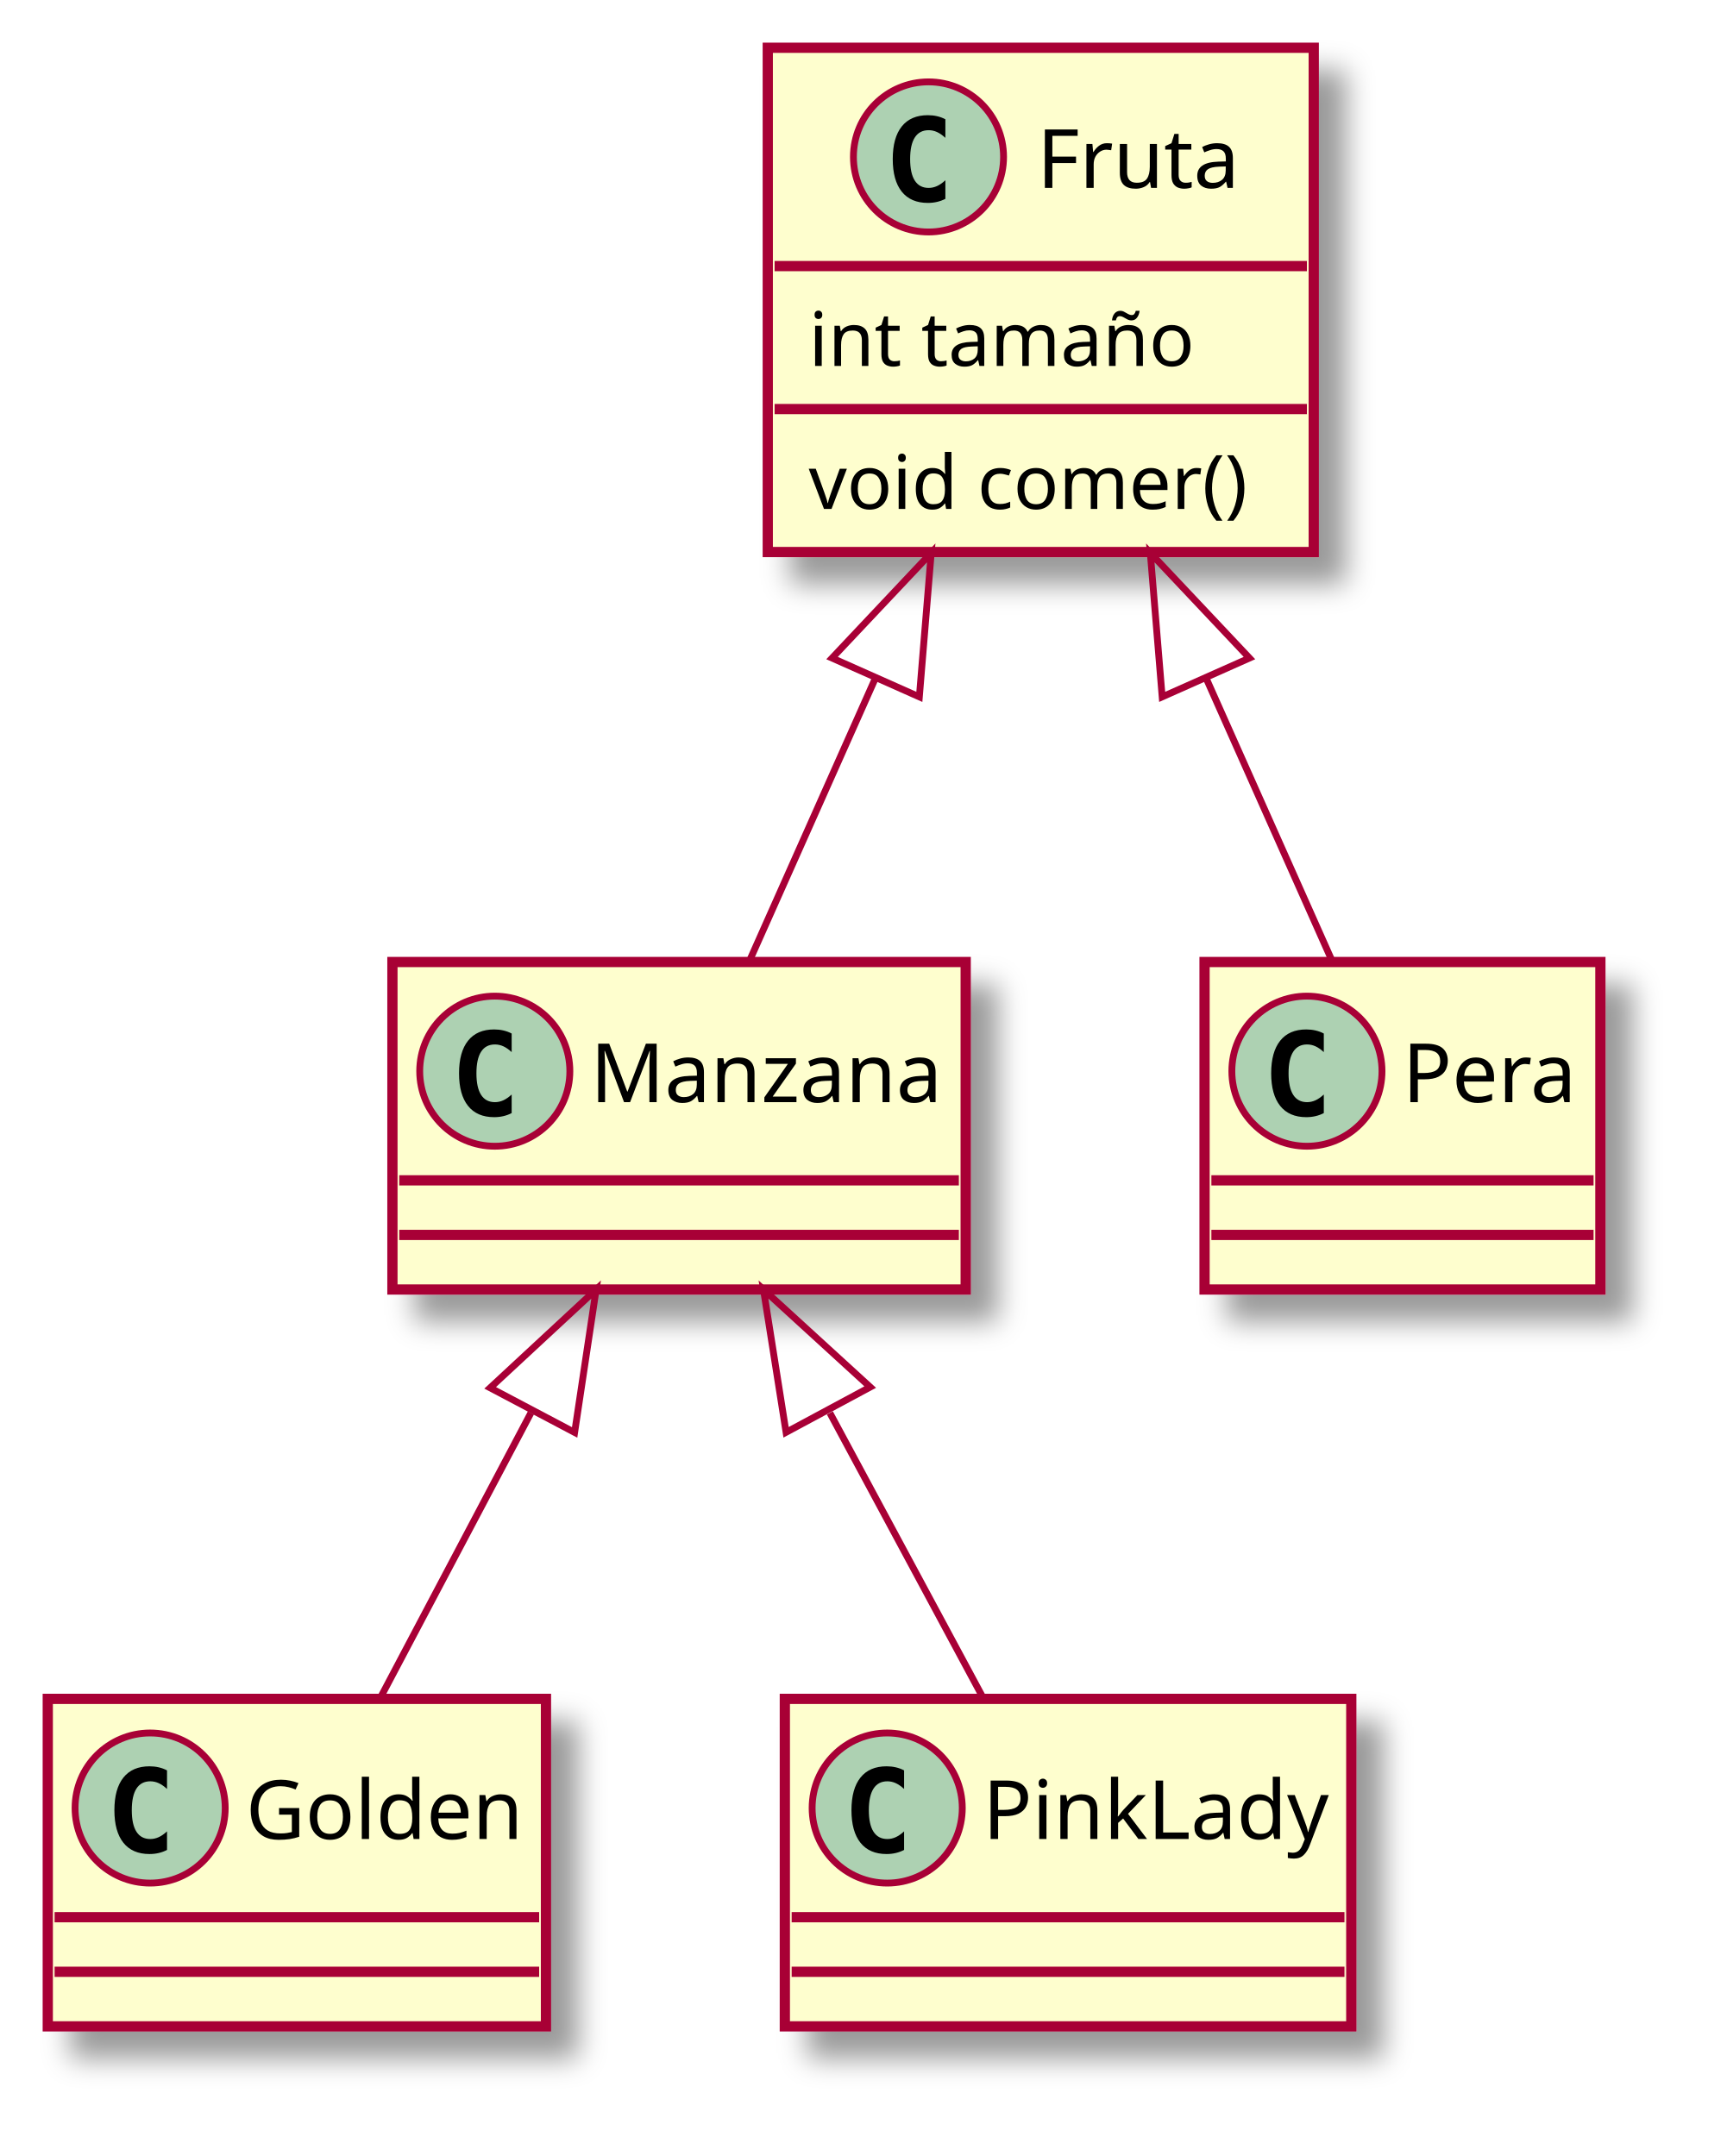
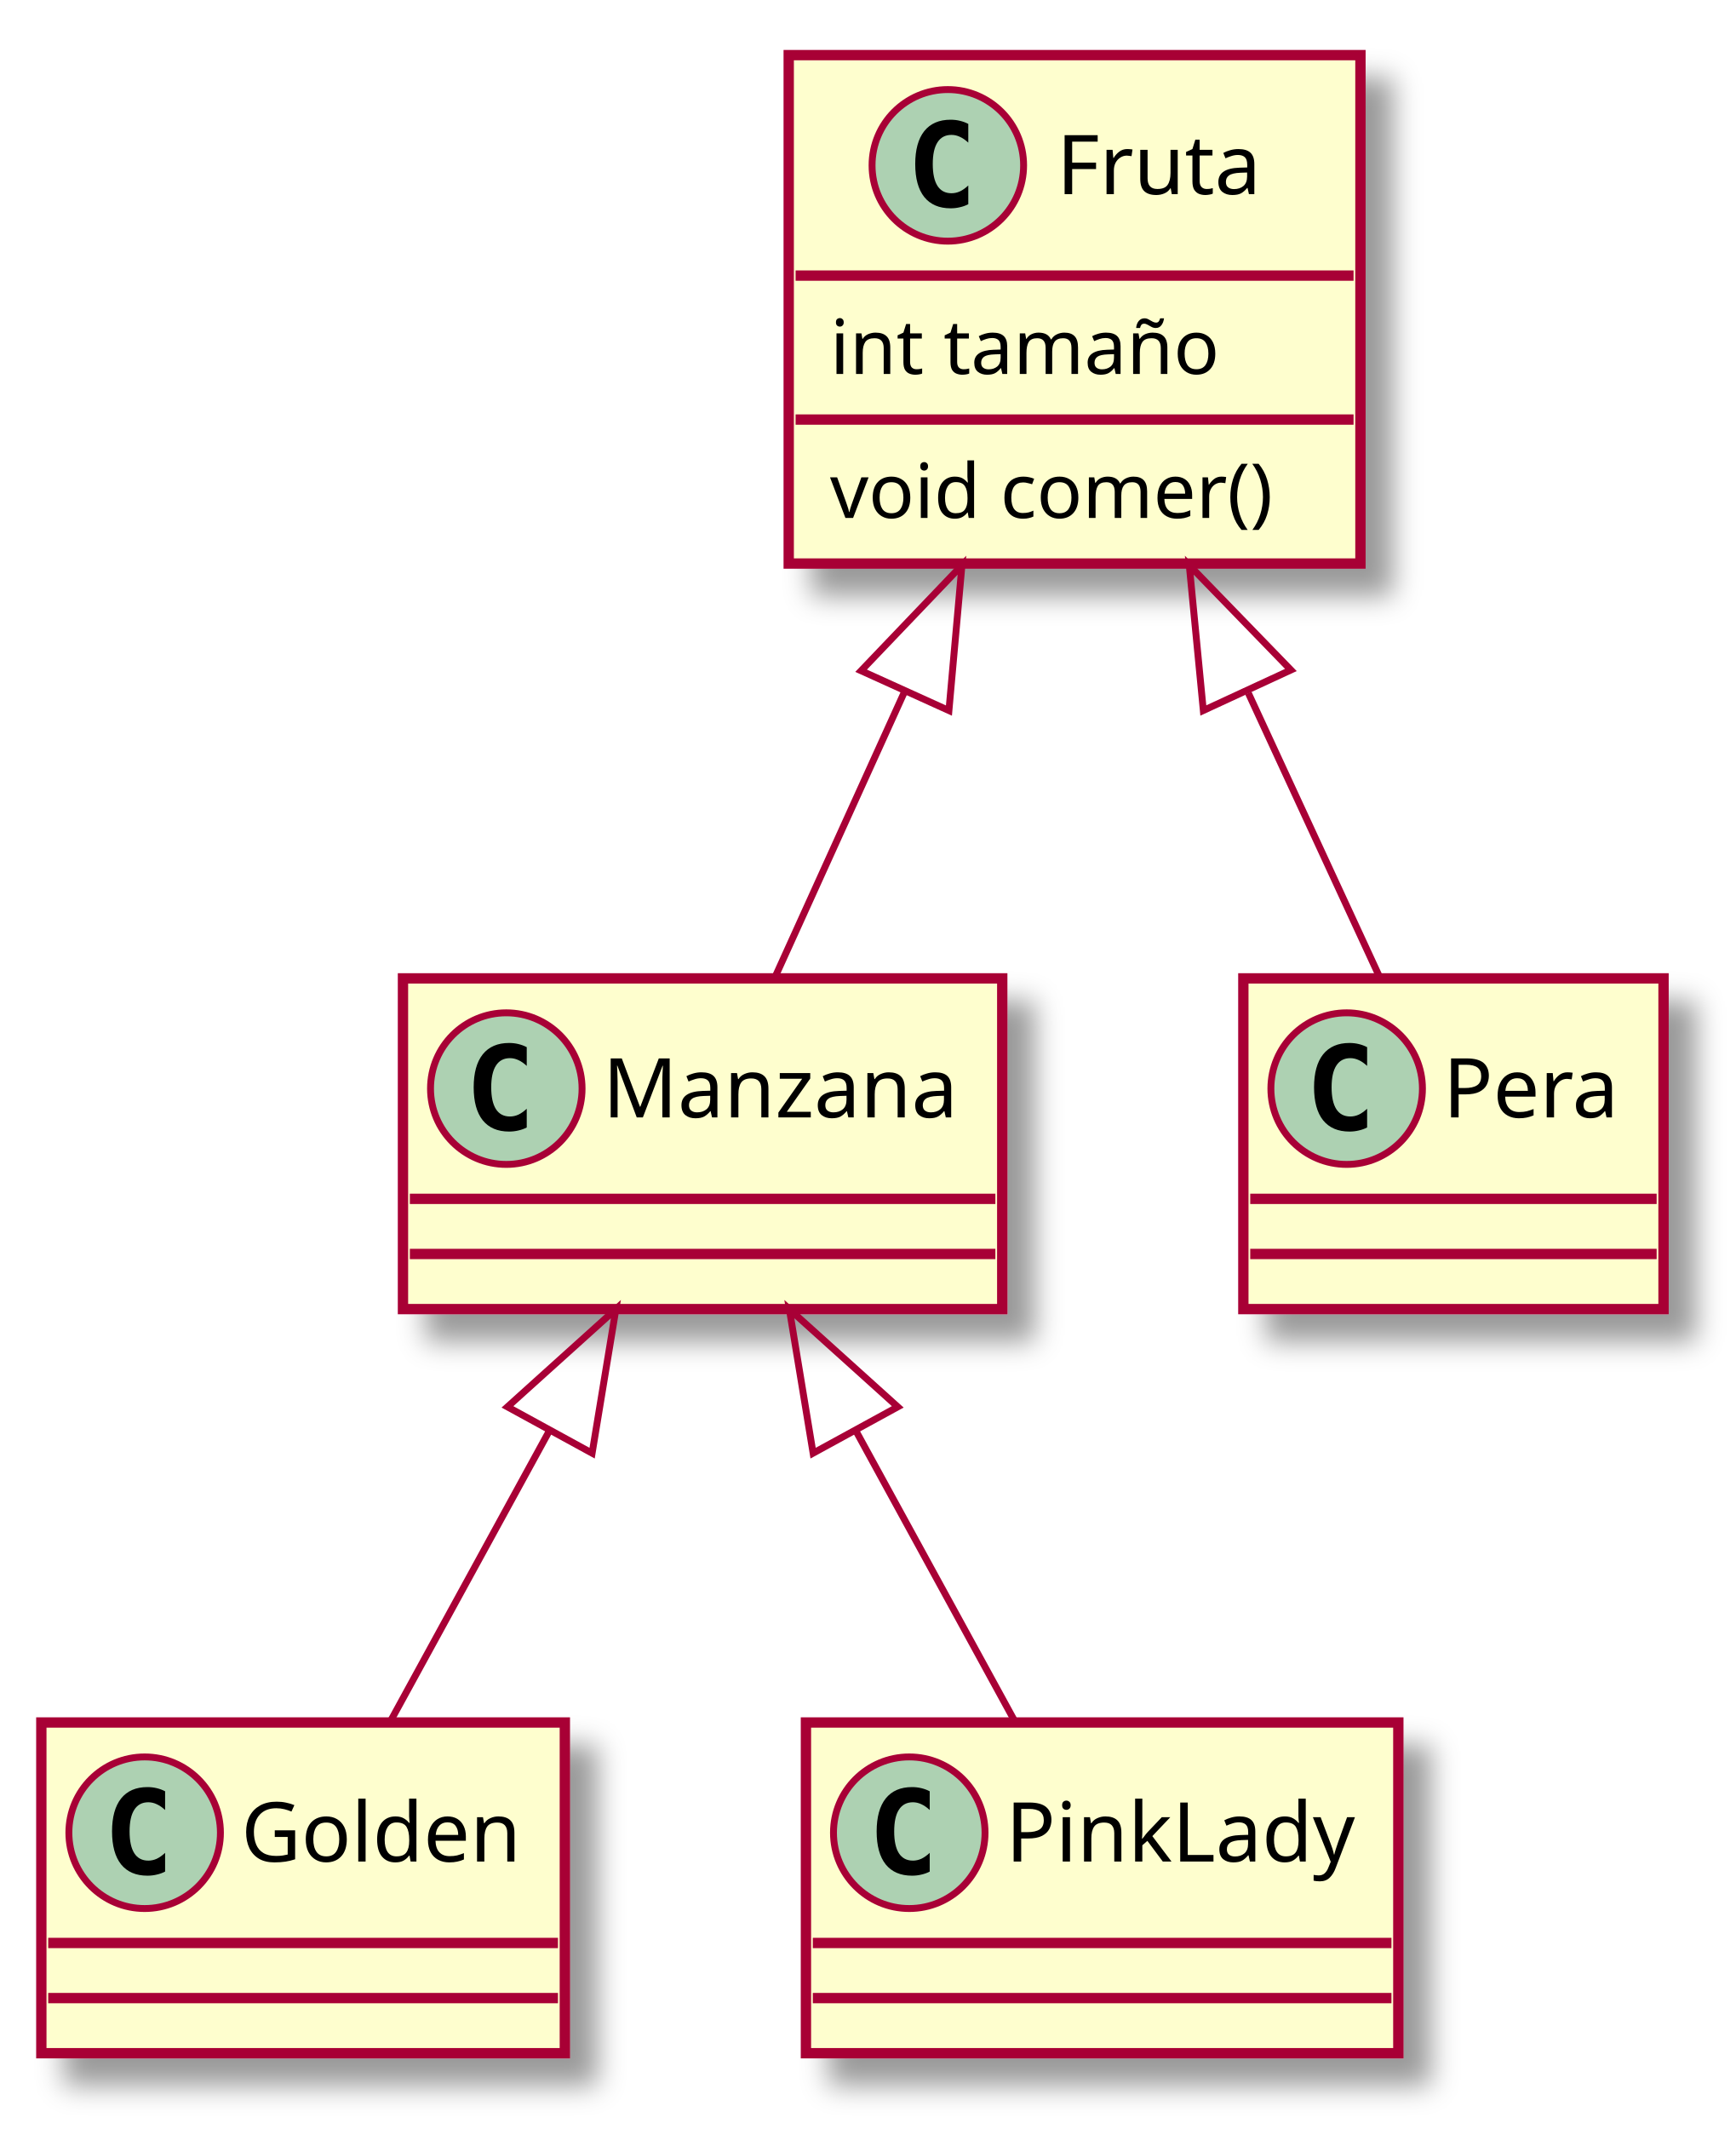
- <svg xmlns="http://www.w3.org/2000/svg" contentScriptType="application/ecmascript" contentStyleType="text/css" height="316px" preserveAspectRatio="none" style="width:253px;height:316px;" version="1.1" viewBox="0 0 253 316" width="253px" zoomAndPan="magnify">
+ <svg xmlns="http://www.w3.org/2000/svg" contentScriptType="application/ecmascript" contentStyleType="text/css" height="309px" preserveAspectRatio="none" style="width:252px;height:309px;" version="1.1" viewBox="0 0 252 309" width="252px" zoomAndPan="magnify">
  <defs>
    <filter height="300%" id="f1nrchg55bfejb" width="300%" x="-1" y="-1">
      <feGaussianBlur result="blurOut" stdDeviation="2.0" />
      <feColorMatrix in="blurOut" result="blurOut2" type="matrix" values="0 0 0 0 0 0 0 0 0 0 0 0 0 0 0 0 0 0 .4 0" />
      <feOffset dx="4.0" dy="4.0" in="blurOut2" result="blurOut3" />
      <feBlend in="SourceGraphic" in2="blurOut3" mode="normal" />
    </filter>
  </defs>
  <g>
-     <rect codeLine="1" fill="#FEFECE" filter="url(#f1nrchg55bfejb)" height="73.91" id="Fruta" style="stroke: #A80036; stroke-width: 1.5;" width="80" x="112.5" y="7" />
-     <ellipse cx="136.05" cy="23" fill="#ADD1B2" rx="11" ry="11" style="stroke: #A80036; stroke-width: 1.0;" />
-     <path d="M138.523,29.143 Q137.942,29.442 137.303,29.591 Q136.664,29.741 135.958,29.741 Q133.451,29.741 132.131,28.089 Q130.812,26.437 130.812,23.316 Q130.812,20.186 132.131,18.535 Q133.451,16.883 135.958,16.883 Q136.664,16.883 137.311,17.032 Q137.959,17.182 138.523,17.48 L138.523,20.203 Q137.892,19.622 137.299,19.352 Q136.705,19.082 136.074,19.082 Q134.73,19.082 134.045,20.149 Q133.36,21.216 133.36,23.316 Q133.36,25.408 134.045,26.474 Q134.73,27.541 136.074,27.541 Q136.705,27.541 137.299,27.271 Q137.892,27.002 138.523,26.42 Z " />
-     <text fill="#000000" font-family="sans-serif" font-size="12" lengthAdjust="spacingAndGlyphs" textLength="29" x="151.95" y="27.535">Fruta</text>
-     <line style="stroke: #A80036; stroke-width: 1.5;" x1="113.5" x2="191.5" y1="39" y2="39" />
-     <text fill="#000000" font-family="sans-serif" font-size="11" lengthAdjust="spacingAndGlyphs" textLength="57" x="118.5" y="53.635">int tamaño</text>
-     <line style="stroke: #A80036; stroke-width: 1.5;" x1="113.5" x2="191.5" y1="59.955" y2="59.955" />
-     <text fill="#000000" font-family="sans-serif" font-size="11" lengthAdjust="spacingAndGlyphs" textLength="68" x="118.5" y="74.59">void comer()</text>
-     <rect fill="#FEFECE" filter="url(#f1nrchg55bfejb)" height="48" id="Manzana" style="stroke: #A80036; stroke-width: 1.5;" width="84" x="57.5" y="141" />
-     <ellipse cx="72.5" cy="157" fill="#ADD1B2" rx="11" ry="11" style="stroke: #A80036; stroke-width: 1.0;" />
-     <path d="M74.973,163.143 Q74.392,163.442 73.753,163.591 Q73.114,163.741 72.408,163.741 Q69.901,163.741 68.582,162.089 Q67.262,160.437 67.262,157.316 Q67.262,154.186 68.582,152.535 Q69.901,150.883 72.408,150.883 Q73.114,150.883 73.761,151.032 Q74.409,151.182 74.973,151.481 L74.973,154.203 Q74.342,153.622 73.749,153.352 Q73.155,153.083 72.524,153.083 Q71.18,153.083 70.495,154.149 Q69.81,155.216 69.81,157.316 Q69.81,159.408 70.495,160.474 Q71.18,161.541 72.524,161.541 Q73.155,161.541 73.749,161.271 Q74.342,161.001 74.973,160.42 Z " />
-     <text fill="#000000" font-family="sans-serif" font-size="12" lengthAdjust="spacingAndGlyphs" textLength="52" x="86.5" y="161.535">Manzana</text>
-     <line style="stroke: #A80036; stroke-width: 1.5;" x1="58.5" x2="140.5" y1="173" y2="173" />
-     <line style="stroke: #A80036; stroke-width: 1.5;" x1="58.5" x2="140.5" y1="181" y2="181" />
-     <rect fill="#FEFECE" filter="url(#f1nrchg55bfejb)" height="48" id="Pera" style="stroke: #A80036; stroke-width: 1.5;" width="58" x="176.5" y="141" />
-     <ellipse cx="191.5" cy="157" fill="#ADD1B2" rx="11" ry="11" style="stroke: #A80036; stroke-width: 1.0;" />
-     <path d="M193.973,163.143 Q193.392,163.442 192.753,163.591 Q192.114,163.741 191.408,163.741 Q188.901,163.741 187.582,162.089 Q186.262,160.437 186.262,157.316 Q186.262,154.186 187.582,152.535 Q188.901,150.883 191.408,150.883 Q192.114,150.883 192.761,151.032 Q193.409,151.182 193.973,151.481 L193.973,154.203 Q193.342,153.622 192.749,153.352 Q192.155,153.083 191.524,153.083 Q190.18,153.083 189.495,154.149 Q188.81,155.216 188.81,157.316 Q188.81,159.408 189.495,160.474 Q190.18,161.541 191.524,161.541 Q192.155,161.541 192.749,161.271 Q193.342,161.001 193.973,160.42 Z " />
-     <text fill="#000000" font-family="sans-serif" font-size="12" lengthAdjust="spacingAndGlyphs" textLength="26" x="205.5" y="161.535">Pera</text>
-     <line style="stroke: #A80036; stroke-width: 1.5;" x1="177.5" x2="233.5" y1="173" y2="173" />
-     <line style="stroke: #A80036; stroke-width: 1.5;" x1="177.5" x2="233.5" y1="181" y2="181" />
-     <rect fill="#FEFECE" filter="url(#f1nrchg55bfejb)" height="48" id="Golden" style="stroke: #A80036; stroke-width: 1.5;" width="73" x="7" y="249" />
-     <ellipse cx="22" cy="265" fill="#ADD1B2" rx="11" ry="11" style="stroke: #A80036; stroke-width: 1.0;" />
-     <path d="M24.473,271.143 Q23.892,271.442 23.253,271.591 Q22.614,271.741 21.908,271.741 Q19.401,271.741 18.081,270.089 Q16.762,268.437 16.762,265.316 Q16.762,262.187 18.081,260.535 Q19.401,258.883 21.908,258.883 Q22.614,258.883 23.261,259.032 Q23.909,259.182 24.473,259.481 L24.473,262.203 Q23.842,261.622 23.249,261.352 Q22.655,261.082 22.024,261.082 Q20.68,261.082 19.995,262.149 Q19.31,263.216 19.31,265.316 Q19.31,267.408 19.995,268.474 Q20.68,269.541 22.024,269.541 Q22.655,269.541 23.249,269.271 Q23.842,269.002 24.473,268.42 Z " />
-     <text fill="#000000" font-family="sans-serif" font-size="12" lengthAdjust="spacingAndGlyphs" textLength="41" x="36" y="269.535">Golden</text>
-     <line style="stroke: #A80036; stroke-width: 1.5;" x1="8" x2="79" y1="281" y2="281" />
-     <line style="stroke: #A80036; stroke-width: 1.5;" x1="8" x2="79" y1="289" y2="289" />
-     <rect fill="#FEFECE" filter="url(#f1nrchg55bfejb)" height="48" id="PinkLady" style="stroke: #A80036; stroke-width: 1.5;" width="83" x="115" y="249" />
-     <ellipse cx="130" cy="265" fill="#ADD1B2" rx="11" ry="11" style="stroke: #A80036; stroke-width: 1.0;" />
-     <path d="M132.473,271.143 Q131.892,271.442 131.253,271.591 Q130.614,271.741 129.908,271.741 Q127.401,271.741 126.082,270.089 Q124.762,268.437 124.762,265.316 Q124.762,262.187 126.082,260.535 Q127.401,258.883 129.908,258.883 Q130.614,258.883 131.261,259.032 Q131.909,259.182 132.473,259.481 L132.473,262.203 Q131.842,261.622 131.249,261.352 Q130.655,261.082 130.024,261.082 Q128.68,261.082 127.995,262.149 Q127.31,263.216 127.31,265.316 Q127.31,267.408 127.995,268.474 Q128.68,269.541 130.024,269.541 Q130.655,269.541 131.249,269.271 Q131.842,269.002 132.473,268.42 Z " />
-     <text fill="#000000" font-family="sans-serif" font-size="12" lengthAdjust="spacingAndGlyphs" textLength="51" x="144" y="269.535">PinkLady</text>
-     <line style="stroke: #A80036; stroke-width: 1.5;" x1="116" x2="197" y1="281" y2="281" />
-     <line style="stroke: #A80036; stroke-width: 1.5;" x1="116" x2="197" y1="289" y2="289" />
-     <path codeLine="6" d="M128.18,99.6 C121.71,114.12 115.07,129.04 109.81,140.85 " fill="none" id="Fruta-backto-Manzana" style="stroke: #A80036; stroke-width: 1.0;" />
-     <polygon fill="none" points="121.92,96.45,136.45,81.03,134.71,102.14,121.92,96.45" style="stroke: #A80036; stroke-width: 1.0;" />
-     <path codeLine="7" d="M176.82,99.6 C183.29,114.12 189.93,129.04 195.19,140.85 " fill="none" id="Fruta-backto-Pera" style="stroke: #A80036; stroke-width: 1.0;" />
-     <polygon fill="none" points="170.29,102.14,168.55,81.03,183.08,96.45,170.29,102.14" style="stroke: #A80036; stroke-width: 1.0;" />
-     <path codeLine="9" d="M77.79,207.09 C70.34,221.2 62.26,236.48 55.82,248.68 " fill="none" id="Manzana-backto-Golden" style="stroke: #A80036; stroke-width: 1.0;" />
-     <polygon fill="none" points="71.82,203.41,87.35,189,84.2,209.95,71.82,203.41" style="stroke: #A80036; stroke-width: 1.0;" />
-     <path codeLine="10" d="M121.6,207.09 C129.18,221.2 137.4,236.48 143.96,248.68 " fill="none" id="Manzana-backto-PinkLady" style="stroke: #A80036; stroke-width: 1.0;" />
-     <polygon fill="none" points="115.18,209.93,111.87,189,127.51,203.3,115.18,209.93" style="stroke: #A80036; stroke-width: 1.0;" />
+     <rect fill="#FEFECE" filter="url(#f1nrchg55bfejb)" height="73.792" id="Fruta" style="stroke: #A80036; stroke-width: 1.5;" width="83" x="114.5" y="8" />
+     <ellipse cx="137.6" cy="24" fill="#ADD1B2" rx="11" ry="11" style="stroke: #A80036; stroke-width: 1.0;" />
+     <path d="M140.569,29.641 Q139.991,29.938 139.35,30.078 Q138.709,30.234 138.006,30.234 Q135.506,30.234 134.178,28.594 Q132.866,26.938 132.866,23.812 Q132.866,20.688 134.178,19.031 Q135.506,17.375 138.006,17.375 Q138.709,17.375 139.35,17.531 Q140.006,17.688 140.569,17.984 L140.569,20.703 Q139.944,20.125 139.35,19.859 Q138.756,19.578 138.131,19.578 Q136.787,19.578 136.1,20.656 Q135.412,21.719 135.412,23.812 Q135.412,25.906 136.1,26.984 Q136.787,28.047 138.131,28.047 Q138.756,28.047 139.35,27.781 Q139.944,27.5 140.569,26.922 L140.569,29.641 Z " />
+     <text fill="#000000" font-family="sans-serif" font-size="12" lengthAdjust="spacingAndGlyphs" textLength="33" x="153.4" y="28.181">Fruta</text>
+     <line style="stroke: #A80036; stroke-width: 1.5;" x1="115.5" x2="196.5" y1="40" y2="40" />
+     <text fill="#000000" font-family="sans-serif" font-size="11" lengthAdjust="spacingAndGlyphs" textLength="61" x="120.5" y="54.28">int tamaño</text>
+     <line style="stroke: #A80036; stroke-width: 1.5;" x1="115.5" x2="196.5" y1="60.896" y2="60.896" />
+     <text fill="#000000" font-family="sans-serif" font-size="11" lengthAdjust="spacingAndGlyphs" textLength="71" x="120.5" y="75.176">void comer()</text>
+     <rect fill="#FEFECE" filter="url(#f1nrchg55bfejb)" height="48" id="Manzana" style="stroke: #A80036; stroke-width: 1.5;" width="87" x="58.5" y="142" />
+     <ellipse cx="73.5" cy="158" fill="#ADD1B2" rx="11" ry="11" style="stroke: #A80036; stroke-width: 1.0;" />
+     <path d="M76.469,163.641 Q75.891,163.938 75.25,164.078 Q74.609,164.234 73.906,164.234 Q71.406,164.234 70.078,162.594 Q68.766,160.938 68.766,157.812 Q68.766,154.688 70.078,153.031 Q71.406,151.375 73.906,151.375 Q74.609,151.375 75.25,151.531 Q75.906,151.688 76.469,151.984 L76.469,154.703 Q75.844,154.125 75.25,153.859 Q74.656,153.578 74.031,153.578 Q72.688,153.578 72,154.656 Q71.312,155.719 71.312,157.812 Q71.312,159.906 72,160.984 Q72.688,162.047 74.031,162.047 Q74.656,162.047 75.25,161.781 Q75.844,161.5 76.469,160.922 L76.469,163.641 Z " />
+     <text fill="#000000" font-family="sans-serif" font-size="12" lengthAdjust="spacingAndGlyphs" textLength="55" x="87.5" y="162.181">Manzana</text>
+     <line style="stroke: #A80036; stroke-width: 1.5;" x1="59.5" x2="144.5" y1="174" y2="174" />
+     <line style="stroke: #A80036; stroke-width: 1.5;" x1="59.5" x2="144.5" y1="182" y2="182" />
+     <rect fill="#FEFECE" filter="url(#f1nrchg55bfejb)" height="48" id="Pera" style="stroke: #A80036; stroke-width: 1.5;" width="61" x="180.5" y="142" />
+     <ellipse cx="195.5" cy="158" fill="#ADD1B2" rx="11" ry="11" style="stroke: #A80036; stroke-width: 1.0;" />
+     <path d="M198.469,163.641 Q197.891,163.938 197.25,164.078 Q196.609,164.234 195.906,164.234 Q193.406,164.234 192.078,162.594 Q190.766,160.938 190.766,157.812 Q190.766,154.688 192.078,153.031 Q193.406,151.375 195.906,151.375 Q196.609,151.375 197.25,151.531 Q197.906,151.688 198.469,151.984 L198.469,154.703 Q197.844,154.125 197.25,153.859 Q196.656,153.578 196.031,153.578 Q194.688,153.578 194,154.656 Q193.312,155.719 193.312,157.812 Q193.312,159.906 194,160.984 Q194.688,162.047 196.031,162.047 Q196.656,162.047 197.25,161.781 Q197.844,161.5 198.469,160.922 L198.469,163.641 Z " />
+     <text fill="#000000" font-family="sans-serif" font-size="12" lengthAdjust="spacingAndGlyphs" textLength="29" x="209.5" y="162.181">Pera</text>
+     <line style="stroke: #A80036; stroke-width: 1.5;" x1="181.5" x2="240.5" y1="174" y2="174" />
+     <line style="stroke: #A80036; stroke-width: 1.5;" x1="181.5" x2="240.5" y1="182" y2="182" />
+     <rect fill="#FEFECE" filter="url(#f1nrchg55bfejb)" height="48" id="Golden" style="stroke: #A80036; stroke-width: 1.5;" width="76" x="6" y="250" />
+     <ellipse cx="21" cy="266" fill="#ADD1B2" rx="11" ry="11" style="stroke: #A80036; stroke-width: 1.0;" />
+     <path d="M23.969,271.641 Q23.391,271.938 22.75,272.078 Q22.109,272.234 21.406,272.234 Q18.906,272.234 17.578,270.594 Q16.266,268.938 16.266,265.812 Q16.266,262.688 17.578,261.031 Q18.906,259.375 21.406,259.375 Q22.109,259.375 22.75,259.531 Q23.406,259.688 23.969,259.984 L23.969,262.703 Q23.344,262.125 22.75,261.859 Q22.156,261.578 21.531,261.578 Q20.188,261.578 19.5,262.656 Q18.812,263.719 18.812,265.812 Q18.812,267.906 19.5,268.984 Q20.188,270.047 21.531,270.047 Q22.156,270.047 22.75,269.781 Q23.344,269.5 23.969,268.922 L23.969,271.641 Z " />
+     <text fill="#000000" font-family="sans-serif" font-size="12" lengthAdjust="spacingAndGlyphs" textLength="44" x="35" y="270.181">Golden</text>
+     <line style="stroke: #A80036; stroke-width: 1.5;" x1="7" x2="81" y1="282" y2="282" />
+     <line style="stroke: #A80036; stroke-width: 1.5;" x1="7" x2="81" y1="290" y2="290" />
+     <rect fill="#FEFECE" filter="url(#f1nrchg55bfejb)" height="48" id="PinkLady" style="stroke: #A80036; stroke-width: 1.5;" width="86" x="117" y="250" />
+     <ellipse cx="132" cy="266" fill="#ADD1B2" rx="11" ry="11" style="stroke: #A80036; stroke-width: 1.0;" />
+     <path d="M134.969,271.641 Q134.391,271.938 133.75,272.078 Q133.109,272.234 132.406,272.234 Q129.906,272.234 128.578,270.594 Q127.266,268.938 127.266,265.812 Q127.266,262.688 128.578,261.031 Q129.906,259.375 132.406,259.375 Q133.109,259.375 133.75,259.531 Q134.406,259.688 134.969,259.984 L134.969,262.703 Q134.344,262.125 133.75,261.859 Q133.156,261.578 132.531,261.578 Q131.188,261.578 130.5,262.656 Q129.812,263.719 129.812,265.812 Q129.812,267.906 130.5,268.984 Q131.188,270.047 132.531,270.047 Q133.156,270.047 133.75,269.781 Q134.344,269.5 134.969,268.922 L134.969,271.641 Z " />
+     <text fill="#000000" font-family="sans-serif" font-size="12" lengthAdjust="spacingAndGlyphs" textLength="54" x="146" y="270.181">PinkLady</text>
+     <line style="stroke: #A80036; stroke-width: 1.5;" x1="118" x2="202" y1="282" y2="282" />
+     <line style="stroke: #A80036; stroke-width: 1.5;" x1="118" x2="202" y1="290" y2="290" />
+     <path d="M131.22,100.6 C124.63,115.12 117.87,130.04 112.5,141.85 " fill="none" id="Fruta-Manzana" style="stroke: #A80036; stroke-width: 1.0;" />
+     <polygon fill="none" points="125.01,97.35,139.65,82.03,137.76,103.13,125.01,97.35" style="stroke: #A80036; stroke-width: 1.0;" />
+     <path d="M181.23,100.6 C187.95,115.12 194.84,130.04 200.3,141.85 " fill="none" id="Fruta-Pera" style="stroke: #A80036; stroke-width: 1.0;" />
+     <polygon fill="none" points="174.69,103.12,172.65,82.03,187.4,97.24,174.69,103.12" style="stroke: #A80036; stroke-width: 1.0;" />
+     <path d="M79.78,207.61 C71.99,221.85 63.51,237.35 56.76,249.68 " fill="none" id="Manzana-Golden" style="stroke: #A80036; stroke-width: 1.0;" />
+     <polygon fill="none" points="73.67,204.19,89.41,190,85.96,210.91,73.67,204.19" style="stroke: #A80036; stroke-width: 1.0;" />
+     <path d="M124.22,207.61 C132.01,221.85 140.49,237.35 147.24,249.68 " fill="none" id="Manzana-PinkLady" style="stroke: #A80036; stroke-width: 1.0;" />
+     <polygon fill="none" points="118.04,210.91,114.59,190,130.33,204.19,118.04,210.91" style="stroke: #A80036; stroke-width: 1.0;" />
  </g>
</svg>
